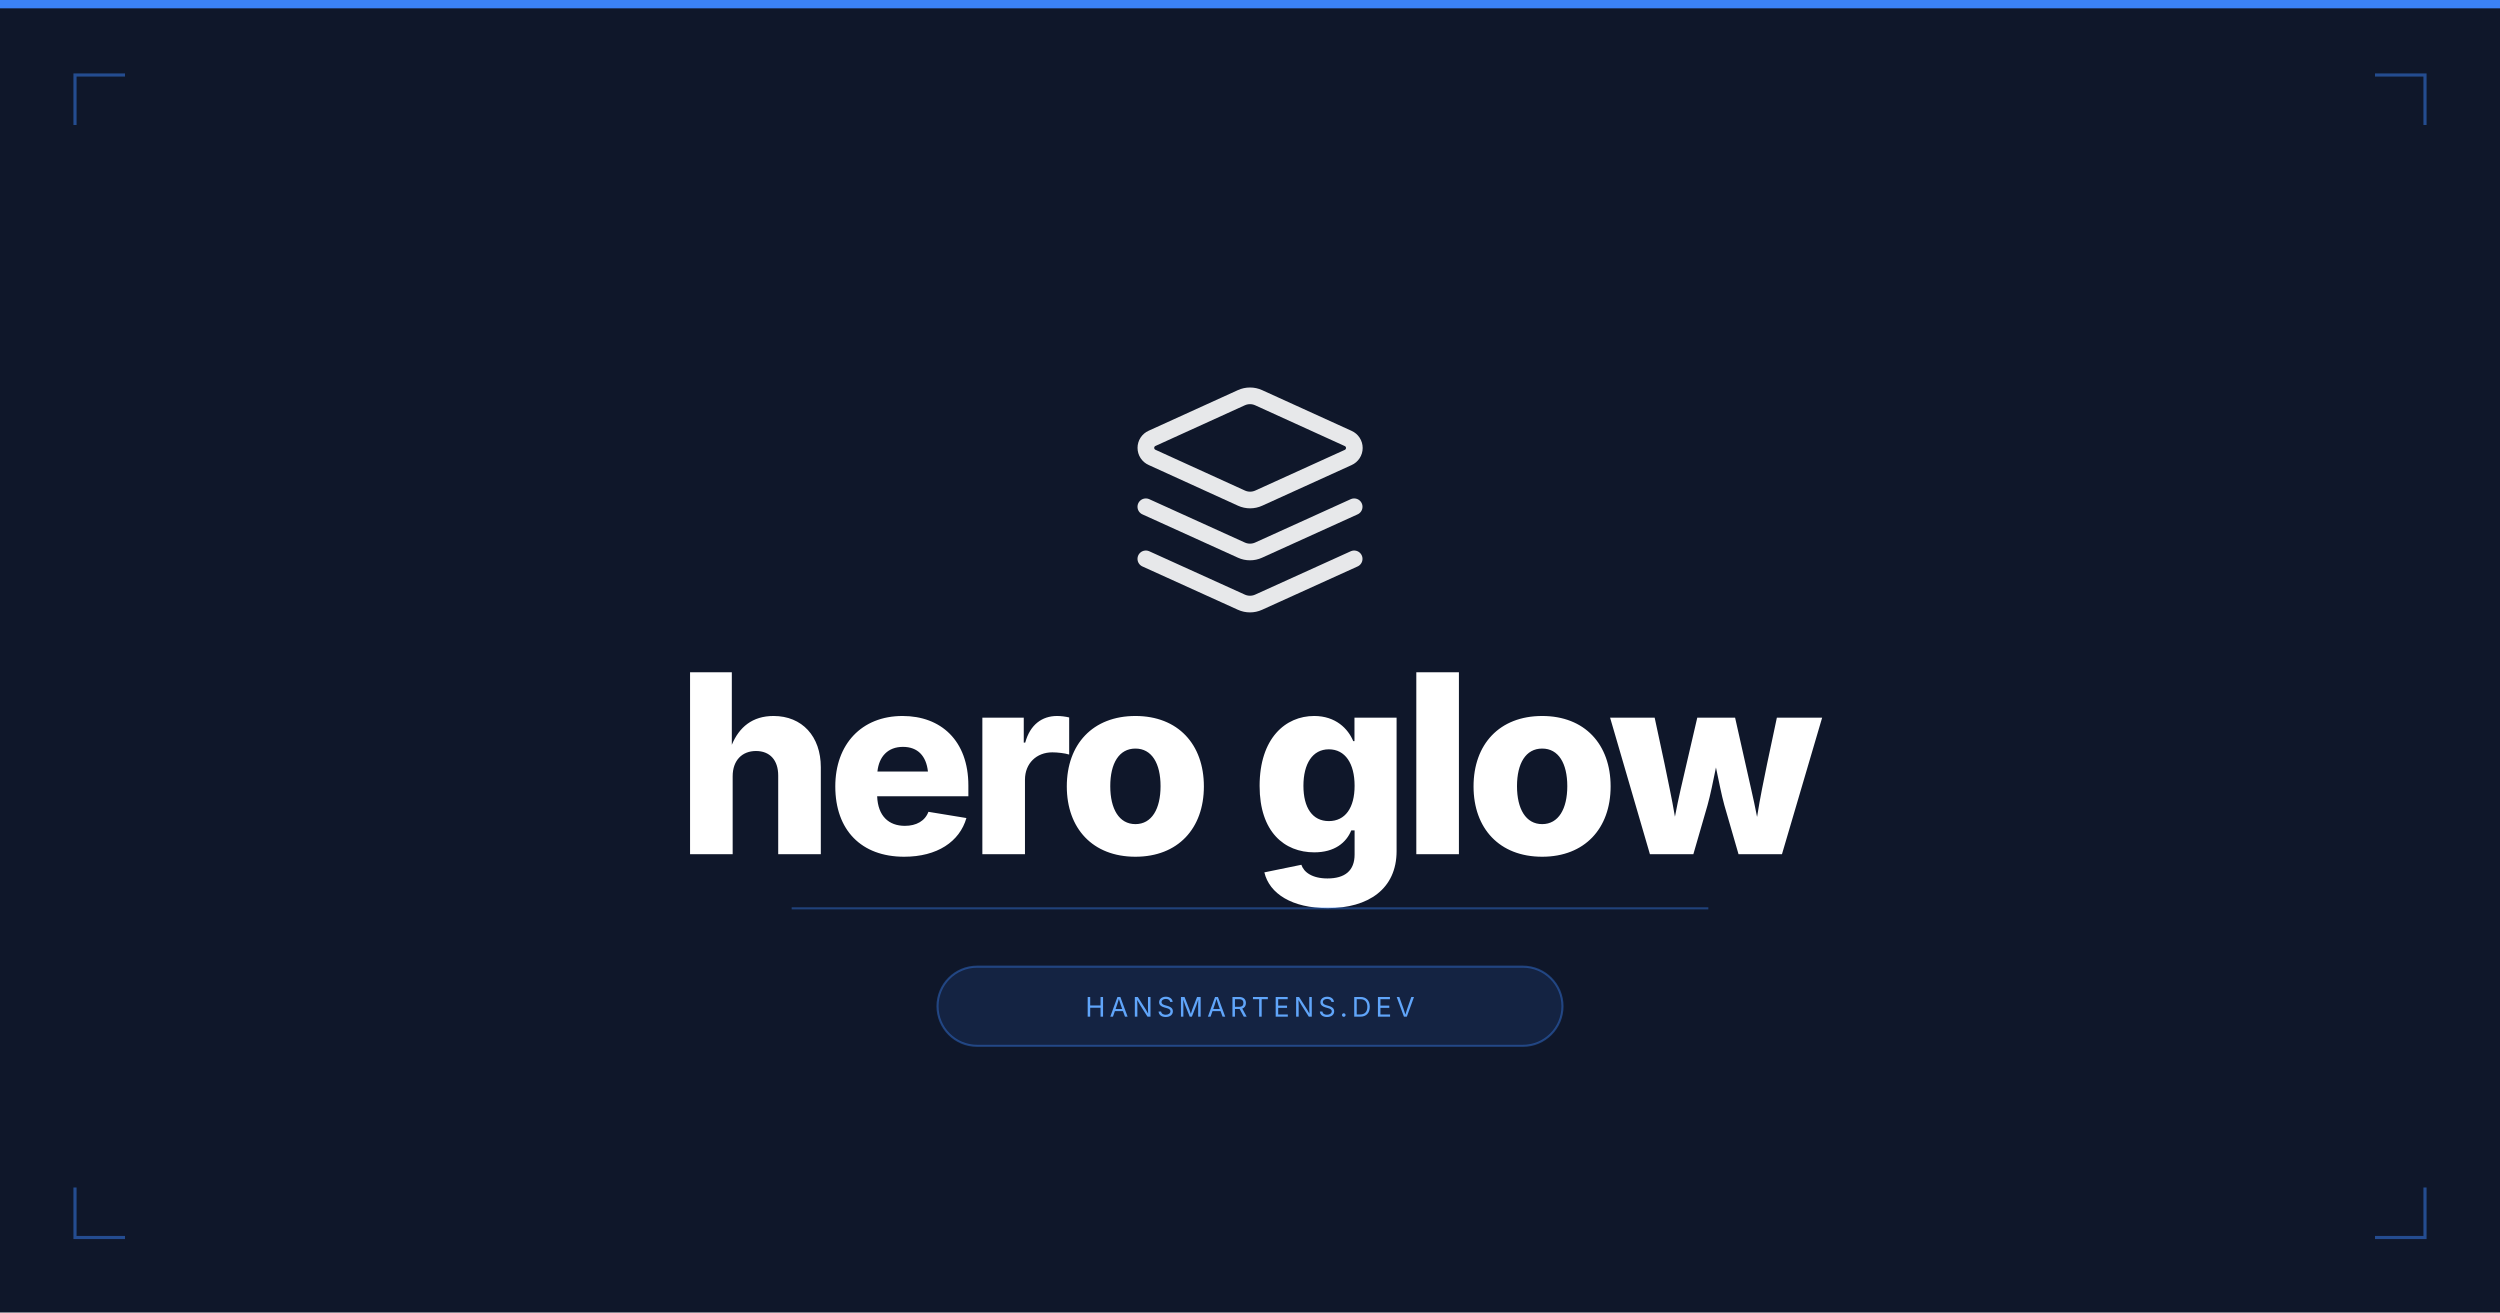
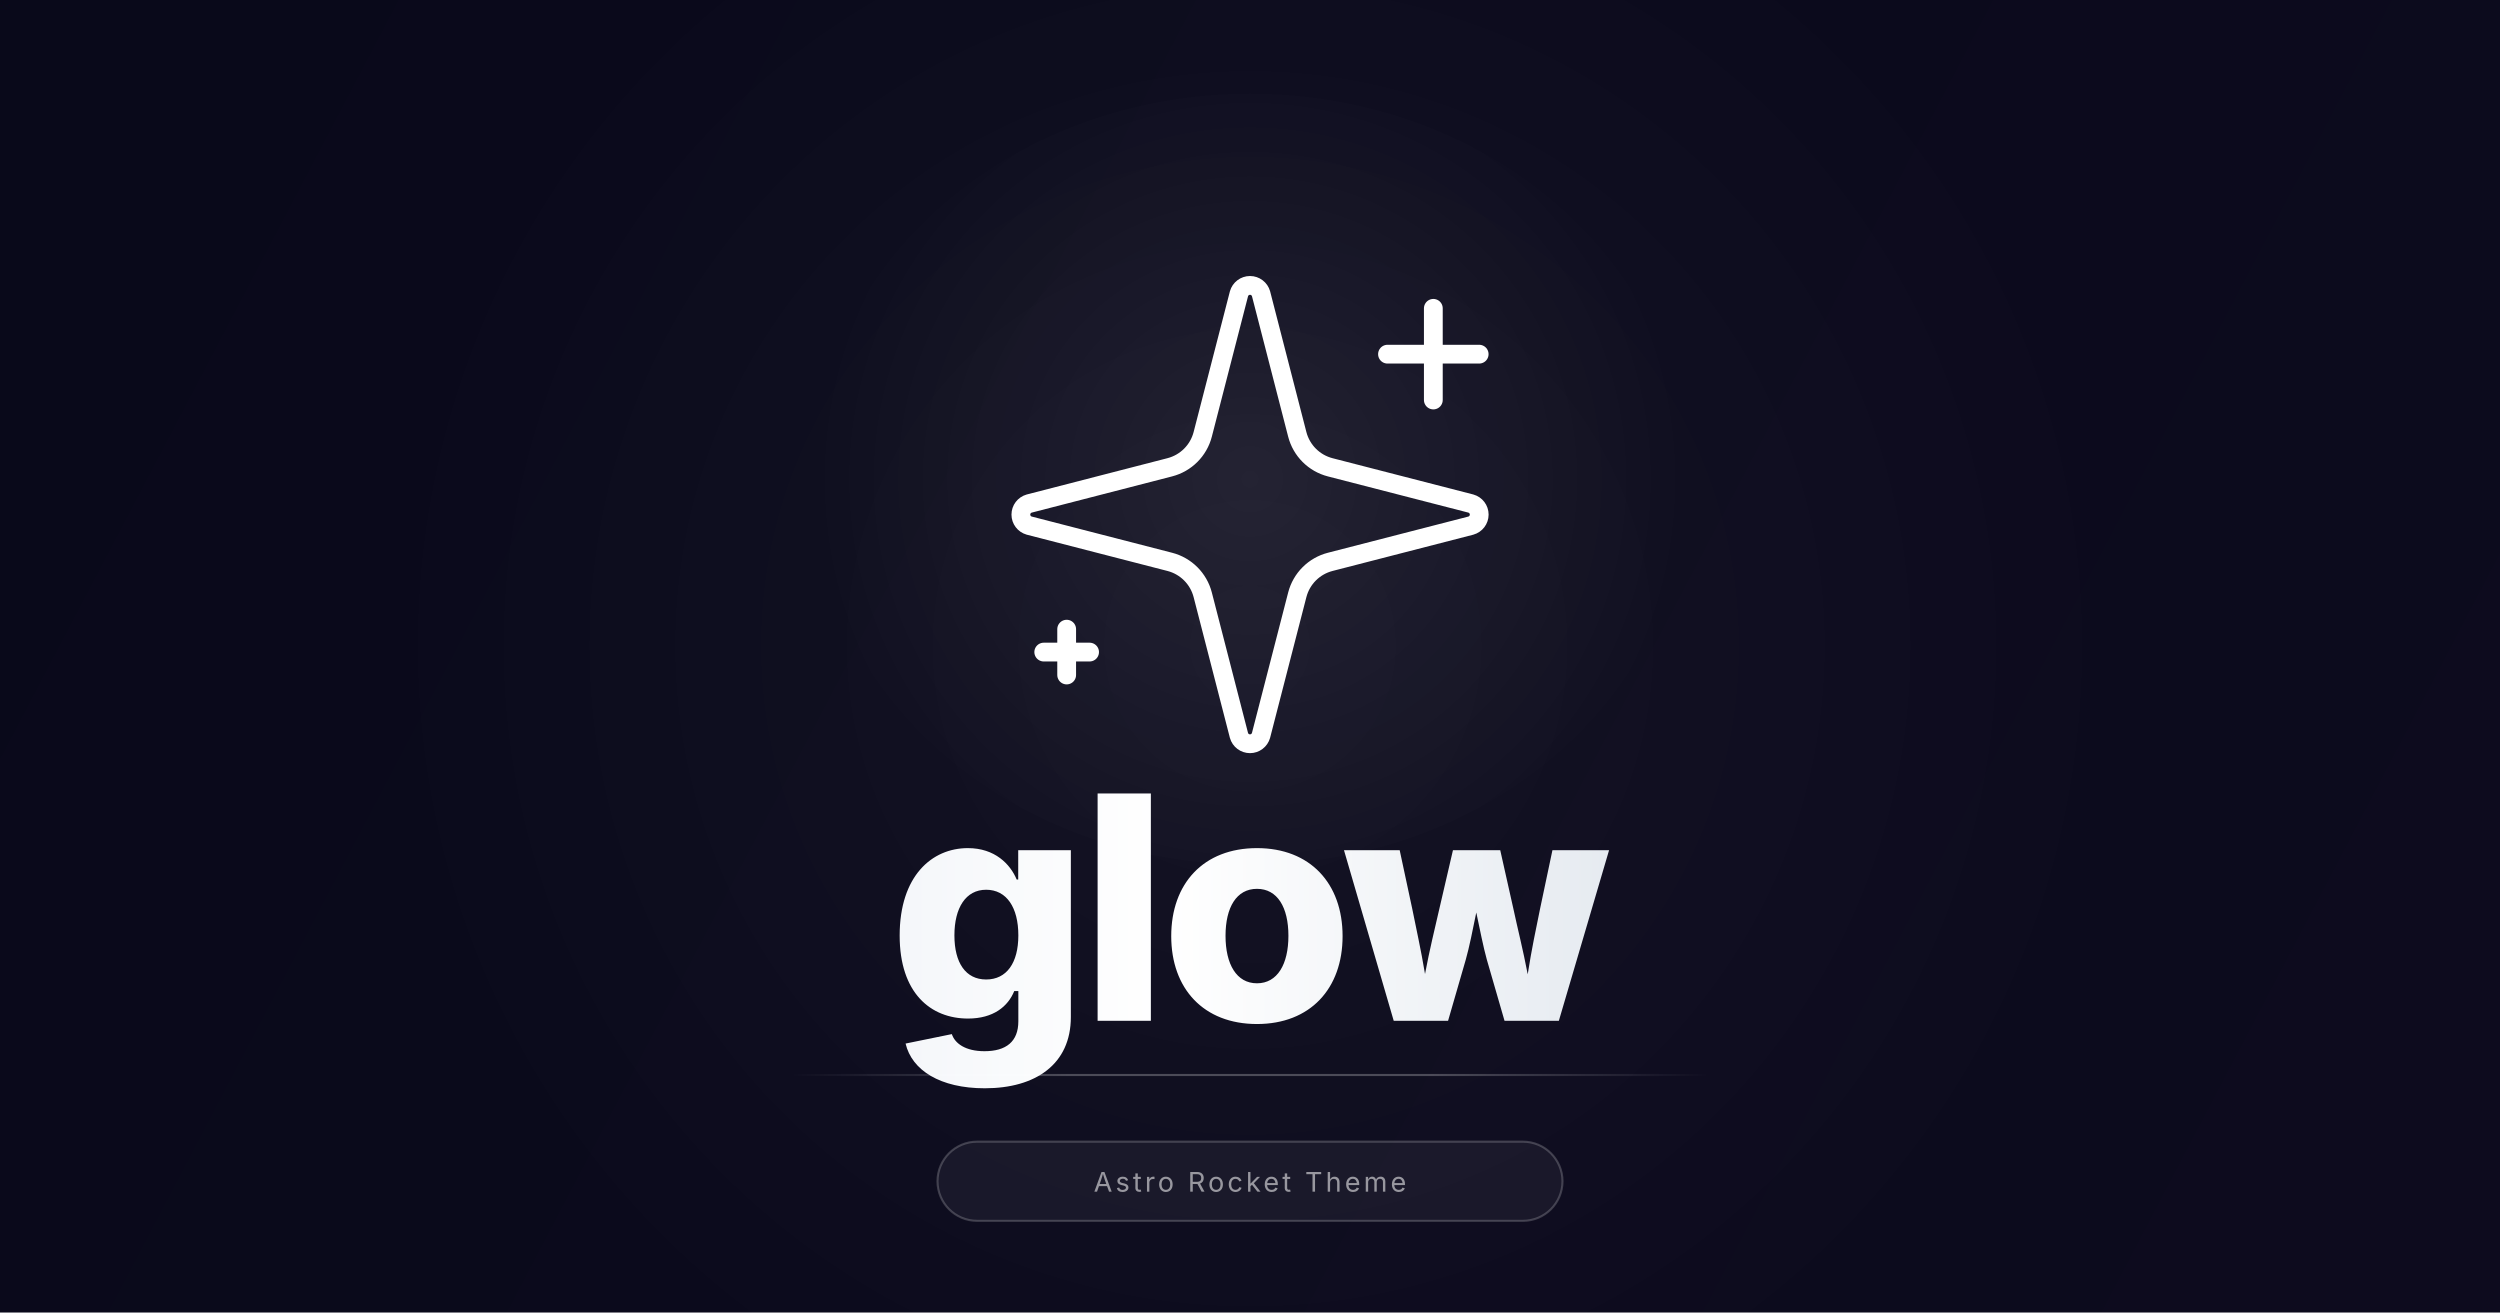
<svg xmlns="http://www.w3.org/2000/svg" width="1200" height="630" viewBox="0 0 1200 630" fill="none">
-   <rect width="1200" height="630" fill="#0f172a" />
-   <rect x="0" y="0" width="1200" height="4" fill="#3b82f6" />
-   <g transform="translate(540, 180) scale(5)" stroke="#ffffff" stroke-width="1.6" stroke-linecap="round" stroke-linejoin="round" fill="none" opacity="0.9">
-     <path d="m12.83 2.18a2 2 0 0 0-1.66 0L2.6 6.08a1 1 0 0 0 0 1.83l8.58 3.91a2 2 0 0 0 1.66 0l8.58-3.9a1 1 0 0 0 0-1.83Z" />
-     <path d="m22 17.65-9.17 4.16a2 2 0 0 1-1.66 0L2 17.65" />
-     <path d="m22 12.65-9.17 4.16a2 2 0 0 1-1.66 0L2 12.65" />
+   <defs>
+     <linearGradient id="bg" x1="0" y1="0" x2="1200" y2="630" gradientUnits="userSpaceOnUse">
+       <stop offset="0%" stop-color="#09091a" />
+       <stop offset="100%" stop-color="#0d0b1e" />
+     </linearGradient>
+     <radialGradient id="glowMain" cx="600" cy="310" r="420" gradientUnits="userSpaceOnUse">
+       <stop offset="0%" stop-color="#ffffff" stop-opacity="0.04" />
+       <stop offset="100%" stop-color="#ffffff" stop-opacity="0" />
+     </radialGradient>
+     <radialGradient id="glowIcon" cx="600" cy="230" r="210" gradientUnits="userSpaceOnUse">
+       <stop offset="0%" stop-color="#ffffff" stop-opacity="0.07" />
+       <stop offset="100%" stop-color="#ffffff" stop-opacity="0" />
+     </radialGradient>
+     <linearGradient id="textGrad" x1="200" y1="0" x2="1000" y2="0" gradientUnits="userSpaceOnUse">
+       <stop offset="0%" stop-color="#e2e8f0" />
+       <stop offset="45%" stop-color="#ffffff" />
+       <stop offset="100%" stop-color="#cbd5e1" />
+     </linearGradient>
+     <linearGradient id="lineGrad" x1="380" y1="0" x2="820" y2="0" gradientUnits="userSpaceOnUse">
+       <stop offset="0%" stop-color="#ffffff" stop-opacity="0" />
+       <stop offset="30%" stop-color="#ffffff" stop-opacity="0.25" />
+       <stop offset="70%" stop-color="#ffffff" stop-opacity="0.25" />
+       <stop offset="100%" stop-color="#ffffff" stop-opacity="0" />
+     </linearGradient>
+   </defs>
+   <rect width="1200" height="630" fill="url(#bg)" />
+   <rect width="1200" height="630" fill="url(#glowMain)" />
+   <ellipse cx="600" cy="230" rx="210" ry="185" fill="url(#glowIcon)" />
+   <g transform="translate(468, 115) scale(11)" stroke="#ffffff" stroke-width="0.82" stroke-linecap="round" stroke-linejoin="round" fill="none">
+     <path d="M9.937 15.5A2 2 0 0 0 8.5 14.063l-6.135-1.582a.5.5 0 0 1 0-.962L8.5 9.936A2 2 0 0 0 9.937 8.5l1.582-6.135a.5.5 0 0 1 .963 0L14.063 8.5A2 2 0 0 0 15.5 9.937l6.135 1.581a.5.5 0 0 1 0 .964L15.5 14.063a2 2 0 0 0-1.437 1.437l-1.582 6.135a.5.5 0 0 1-.963 0z" />
+     <path d="M20 3v4" />
+     <path d="M22 5h-4" />
+     <path d="M4 17v2" />
+     <path d="M5 18H3" />
  </g>
-   <text x="600" y="410" font-family="system-ui, -apple-system, sans-serif" font-size="120" font-weight="800" fill="#ffffff" text-anchor="middle" letter-spacing="-4">hero glow</text>
-   <line x1="380" y1="436" x2="820" y2="436" stroke="#3b82f6" stroke-width="1" stroke-opacity="0.4" />
-   <rect x="450" y="464" width="300" height="38" rx="19" fill="#3b82f6" fill-opacity="0.12" stroke="#3b82f6" stroke-opacity="0.4" stroke-width="1" />
-   <text x="600" y="488" font-family="system-ui, -apple-system, sans-serif" font-size="13" fill="#60a5fa" text-anchor="middle" letter-spacing="2">HANSMARTENS.DEV</text>
-   <path d="M 36 60 L 36 36 L 60 36" stroke="#3b82f6" stroke-width="1.5" fill="none" stroke-opacity="0.5" />
-   <path d="M 1140 36 L 1164 36 L 1164 60" stroke="#3b82f6" stroke-width="1.5" fill="none" stroke-opacity="0.5" />
-   <path d="M 36 570 L 36 594 L 60 594" stroke="#3b82f6" stroke-width="1.5" fill="none" stroke-opacity="0.5" />
-   <path d="M 1140 594 L 1164 594 L 1164 570" stroke="#3b82f6" stroke-width="1.5" fill="none" stroke-opacity="0.5" />
+   <text x="600" y="490" font-family="'Outfit Variable', 'Outfit', -apple-system, BlinkMacSystemFont, 'Segoe UI', sans-serif" font-size="150" font-weight="800" fill="url(#textGrad)" text-anchor="middle" letter-spacing="-4">glow</text>
+   <line x1="380" y1="516" x2="820" y2="516" stroke="url(#lineGrad)" stroke-width="1" />
+   <rect x="450" y="548" width="300" height="38" rx="19" fill="#ffffff" fill-opacity="0.05" stroke="#ffffff" stroke-opacity="0.20" stroke-width="1" />
+   <text x="600" y="572" font-family="'Outfit Variable', 'Outfit', -apple-system, BlinkMacSystemFont, 'Segoe UI', sans-serif" font-size="13" fill="#ffffff" fill-opacity="0.55" text-anchor="middle" letter-spacing="1.5">Astro Rocket Theme</text>
</svg>
